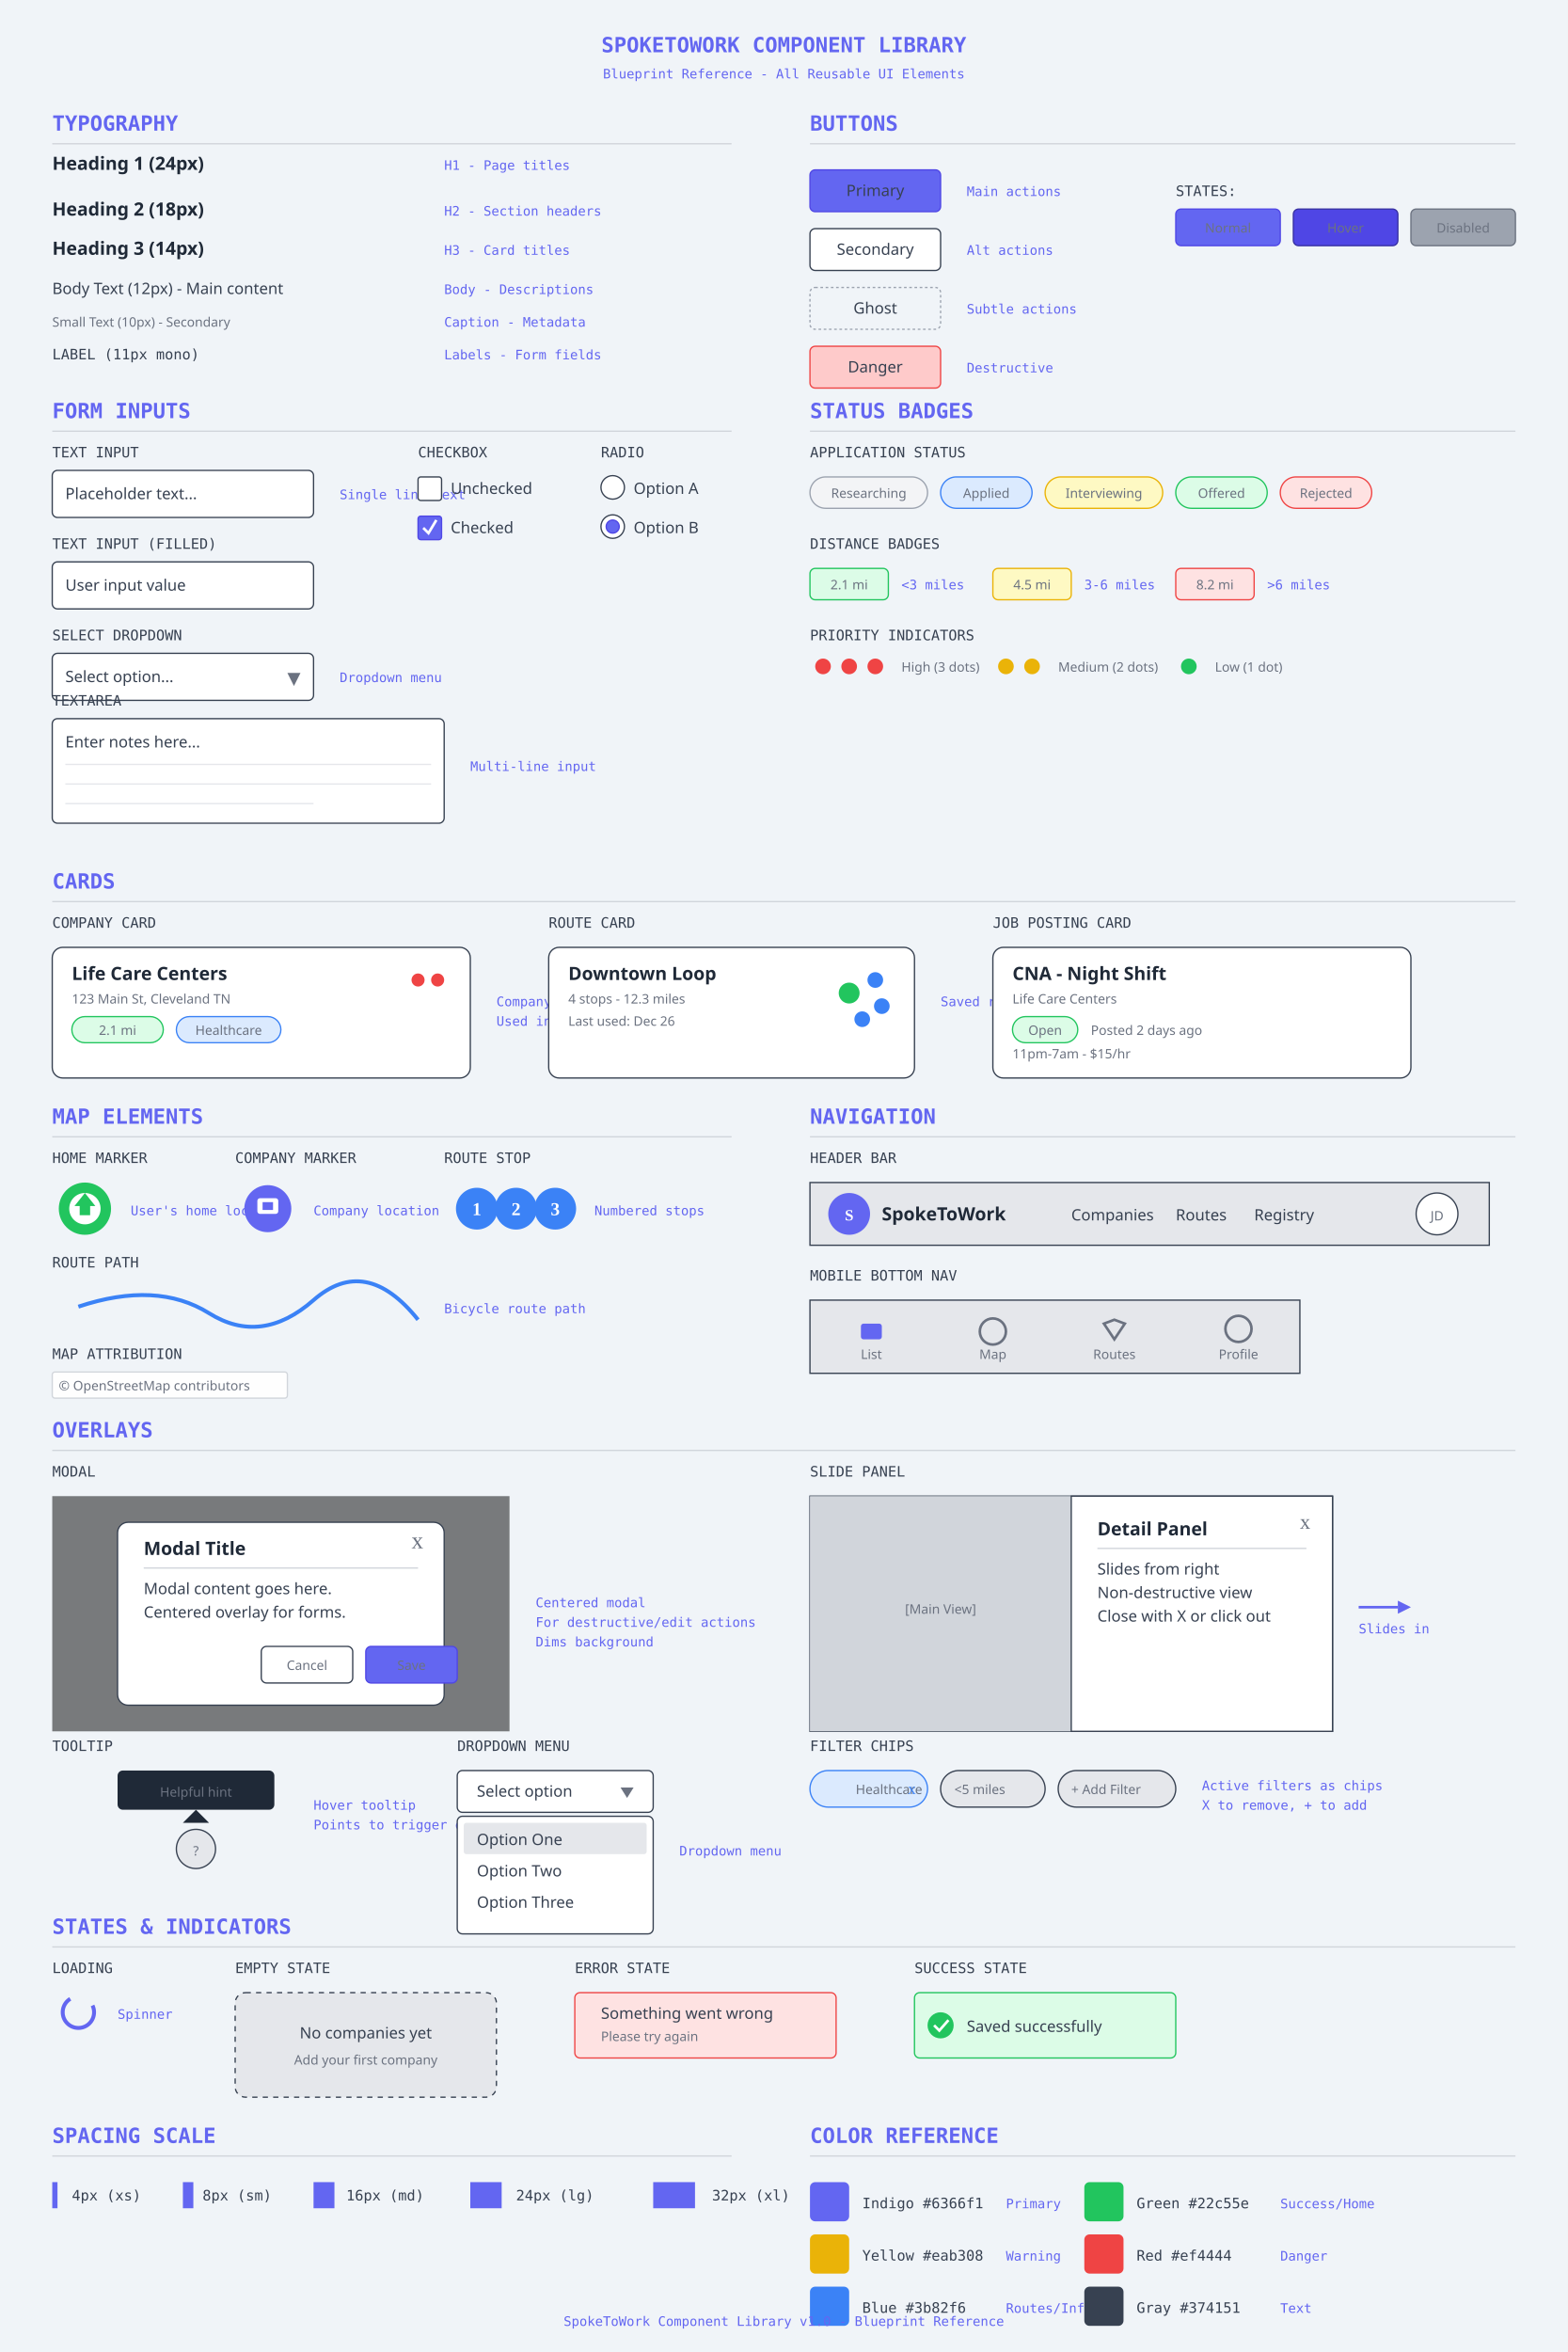
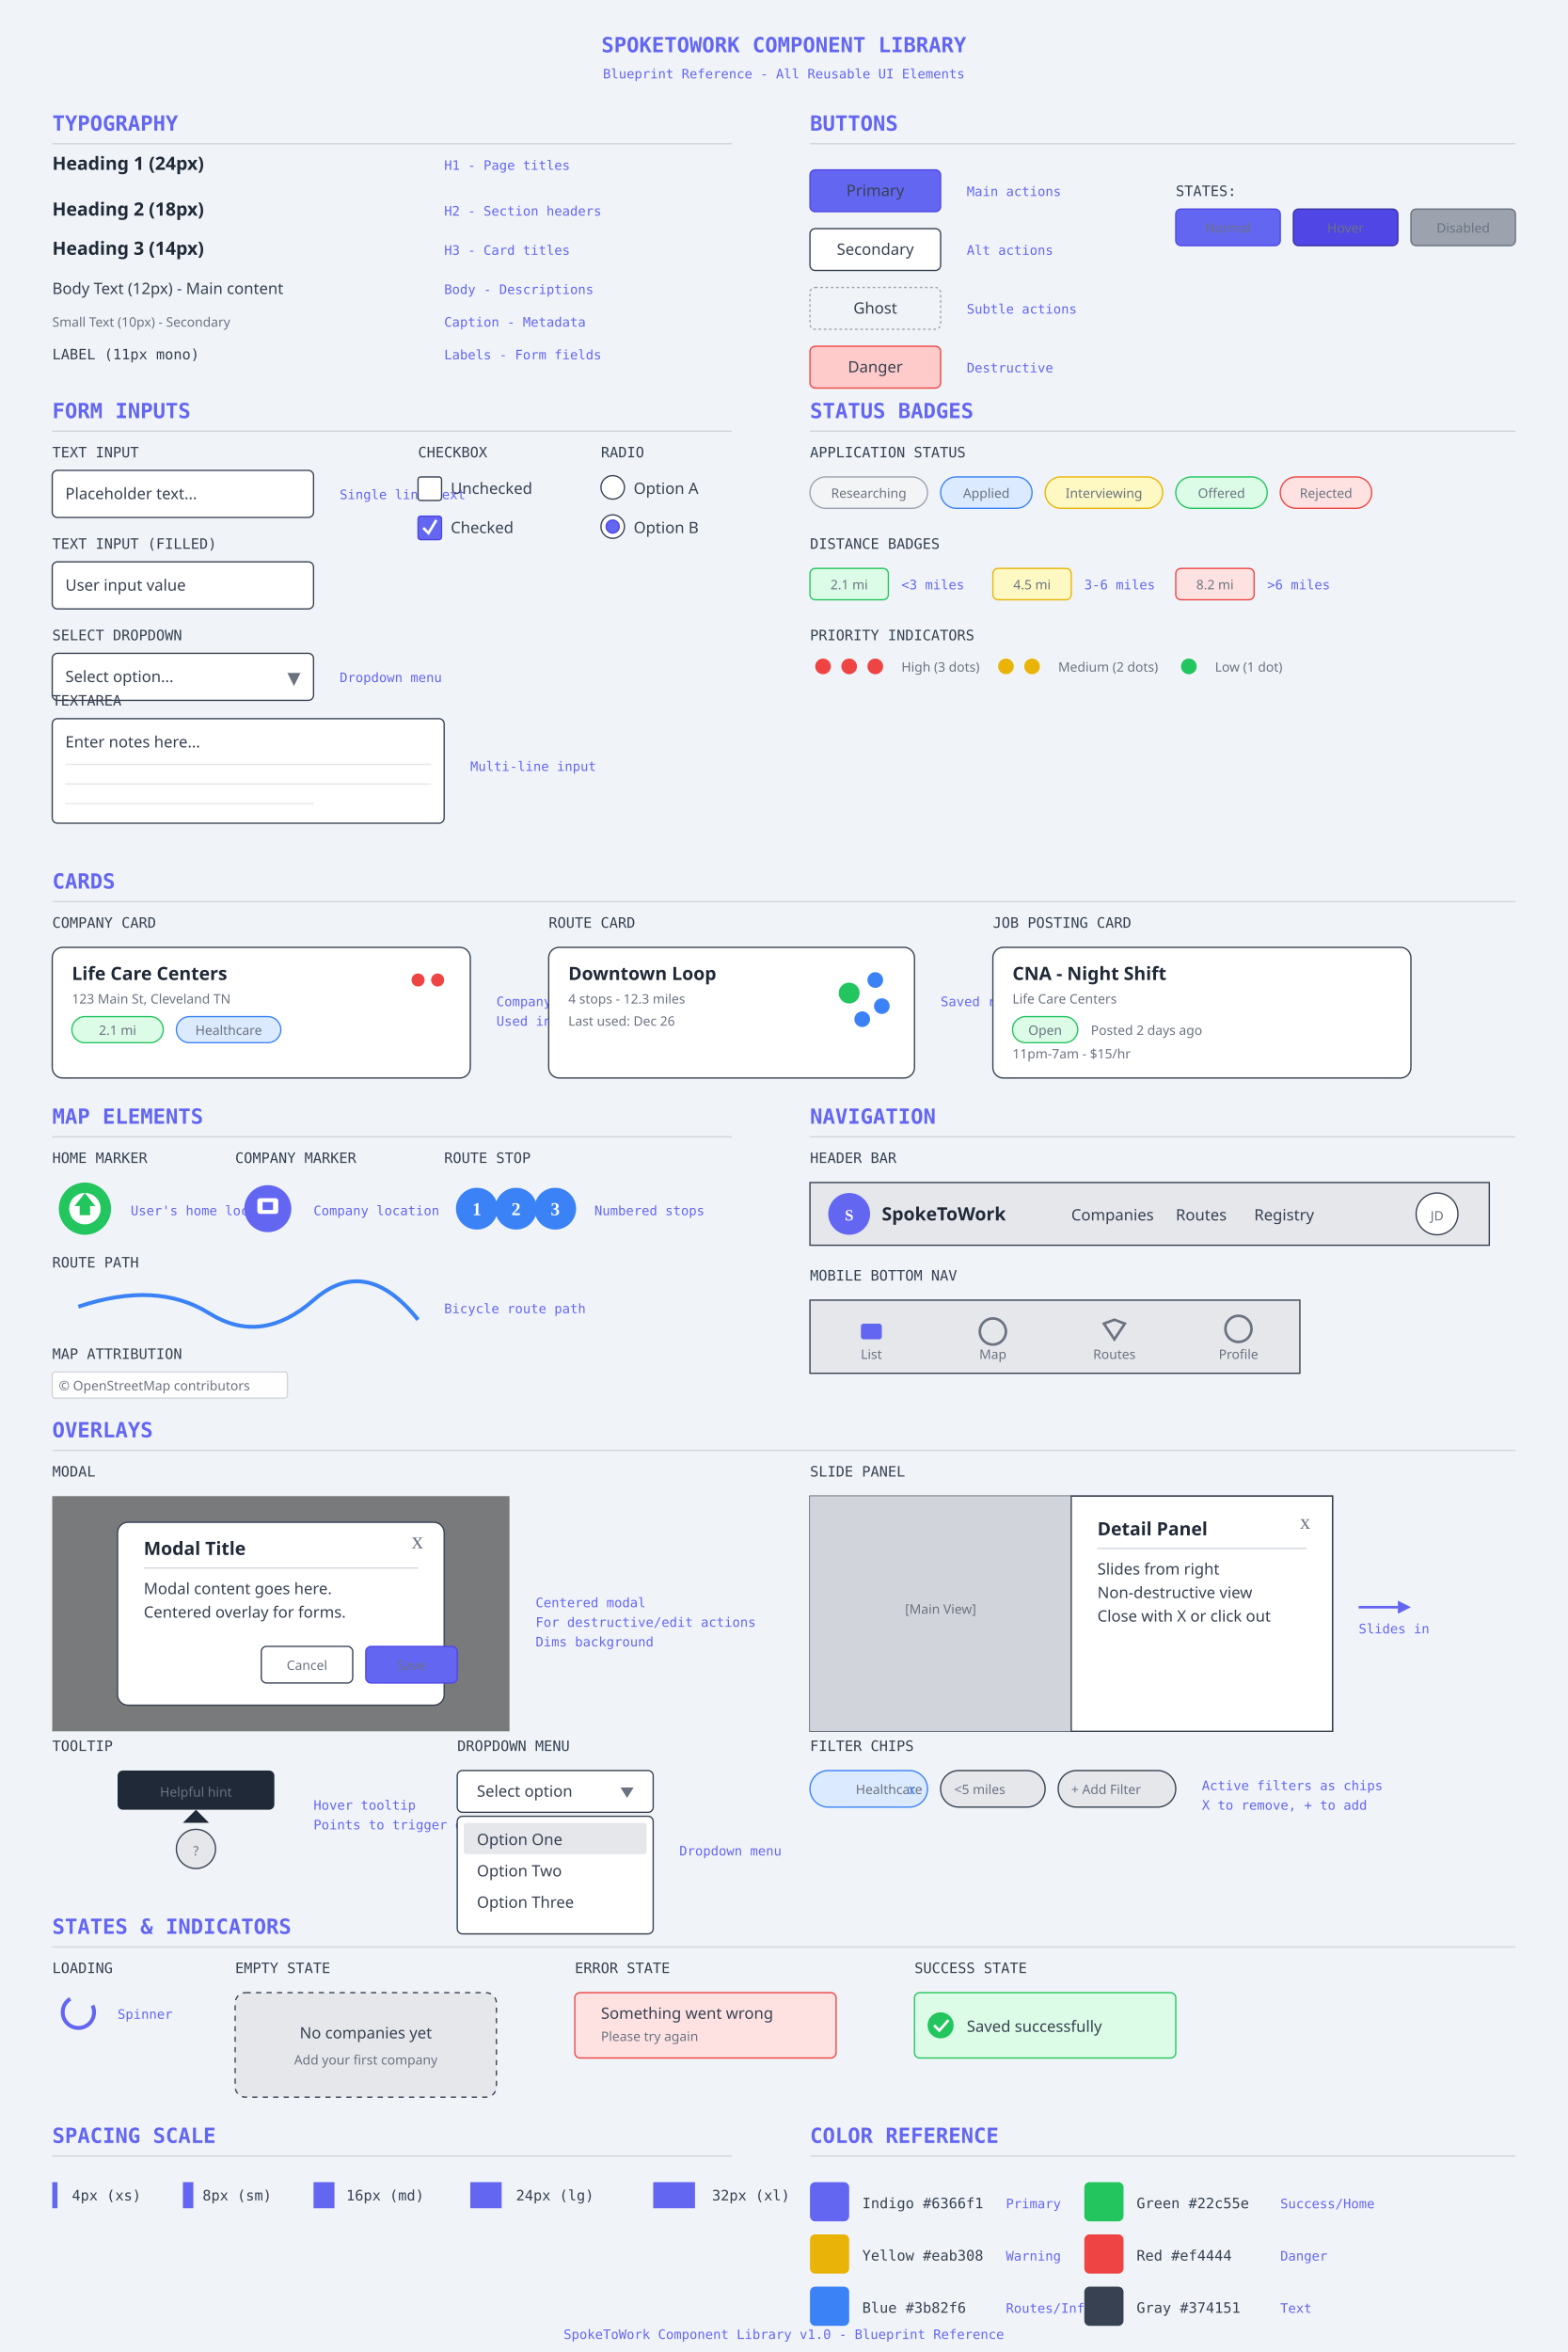
<svg xmlns="http://www.w3.org/2000/svg" viewBox="0 0 1200 1800" width="1200" height="1800">
  <defs>
    <style>
      .bg { fill: #f0f4f8; }
      .frame { fill: none; stroke: #374151; stroke-width: 1; }
      .fill-light { fill: #e5e7eb; stroke: #374151; stroke-width: 1; }
      .fill-white { fill: #ffffff; stroke: #374151; stroke-width: 1; }
      .annotation { fill: #6366f1; font-family: monospace; font-size: 10px; }
      .label { fill: #374151; font-family: monospace; font-size: 11px; }
      .heading { fill: #1f2937; font-family: system-ui, sans-serif; font-size: 14px; font-weight: bold; }
      .section-title { fill: #6366f1; font-family: monospace; font-size: 16px; font-weight: bold; }
      .text-sm { fill: #6b7280; font-family: system-ui, sans-serif; font-size: 10px; }
      .text-md { fill: #374151; font-family: system-ui, sans-serif; font-size: 12px; }
      .btn-primary { fill: #6366f1; stroke: #4f46e5; }
      .btn-secondary { fill: #ffffff; stroke: #374151; }
      .btn-ghost { fill: none; stroke: #9ca3af; stroke-dasharray: 2,2; }
      .btn-danger { fill: #fecaca; stroke: #ef4444; }
      .badge-green { fill: #dcfce7; stroke: #22c55e; }
      .badge-yellow { fill: #fef9c3; stroke: #eab308; }
      .badge-red { fill: #fee2e2; stroke: #ef4444; }
      .badge-blue { fill: #dbeafe; stroke: #3b82f6; }
      .badge-gray { fill: #f3f4f6; stroke: #9ca3af; }
      .marker-home { fill: #22c55e; }
      .marker-company { fill: #6366f1; }
      .marker-stop { fill: #3b82f6; }
      .route-line { stroke: #3b82f6; stroke-width: 3; fill: none; }
      .divider { stroke: #d1d5db; stroke-width: 1; }
    </style>
  </defs>
  <rect class="bg" width="1200" height="1800" />
  <text x="600" y="40" text-anchor="middle" class="section-title" font-size="24">SPOKETOWORK COMPONENT LIBRARY</text>
  <text x="600" y="60" text-anchor="middle" class="annotation">Blueprint Reference - All Reusable UI Elements</text>
  <text x="40" y="100" class="section-title">TYPOGRAPHY</text>
  <line x1="40" y1="110" x2="560" y2="110" class="divider" />
  <g transform="translate(40, 130)">
    <text x="0" y="0" class="heading" font-size="24">Heading 1 (24px)</text>
    <text x="300" y="0" class="annotation">H1 - Page titles</text>
    <text x="0" y="35" class="heading" font-size="18">Heading 2 (18px)</text>
    <text x="300" y="35" class="annotation">H2 - Section headers</text>
    <text x="0" y="65" class="heading" font-size="14">Heading 3 (14px)</text>
    <text x="300" y="65" class="annotation">H3 - Card titles</text>
    <text x="0" y="95" class="text-md">Body Text (12px) - Main content</text>
    <text x="300" y="95" class="annotation">Body - Descriptions</text>
    <text x="0" y="120" class="text-sm">Small Text (10px) - Secondary</text>
    <text x="300" y="120" class="annotation">Caption - Metadata</text>
    <text x="0" y="145" class="label">LABEL (11px mono)</text>
    <text x="300" y="145" class="annotation">Labels - Form fields</text>
  </g>
  <text x="620" y="100" class="section-title">BUTTONS</text>
  <line x1="620" y1="110" x2="1160" y2="110" class="divider" />
  <g transform="translate(620, 130)">
    <rect x="0" y="0" width="100" height="32" rx="4" class="btn-primary" />
    <text x="50" y="20" text-anchor="middle" fill="white" class="text-md">Primary</text>
    <text x="120" y="20" class="annotation">Main actions</text>
    <rect x="0" y="45" width="100" height="32" rx="4" class="btn-secondary" />
    <text x="50" y="65" text-anchor="middle" class="text-md">Secondary</text>
    <text x="120" y="65" class="annotation">Alt actions</text>
    <rect x="0" y="90" width="100" height="32" rx="4" class="btn-ghost" />
    <text x="50" y="110" text-anchor="middle" fill="#6b7280" class="text-md">Ghost</text>
    <text x="120" y="110" class="annotation">Subtle actions</text>
    <rect x="0" y="135" width="100" height="32" rx="4" class="btn-danger" />
    <text x="50" y="155" text-anchor="middle" fill="#dc2626" class="text-md">Danger</text>
    <text x="120" y="155" class="annotation">Destructive</text>
    <text x="280" y="20" class="label">STATES:</text>
    <rect x="280" y="30" width="80" height="28" rx="4" class="btn-primary" />
    <text x="320" y="48" text-anchor="middle" fill="white" class="text-sm">Normal</text>
    <rect x="370" y="30" width="80" height="28" rx="4" fill="#4f46e5" stroke="#3730a3" />
    <text x="410" y="48" text-anchor="middle" fill="white" class="text-sm">Hover</text>
    <rect x="460" y="30" width="80" height="28" rx="4" fill="#9ca3af" stroke="#6b7280" />
    <text x="500" y="48" text-anchor="middle" fill="white" class="text-sm">Disabled</text>
  </g>
  <text x="40" y="320" class="section-title">FORM INPUTS</text>
  <line x1="40" y1="330" x2="560" y2="330" class="divider" />
  <g transform="translate(40, 350)">
    <text x="0" y="0" class="label">TEXT INPUT</text>
    <rect x="0" y="10" width="200" height="36" rx="4" class="fill-white" />
    <text x="10" y="32" class="text-md" fill="#9ca3af">Placeholder text...</text>
    <text x="220" y="32" class="annotation">Single line text</text>
    <text x="0" y="70" class="label">TEXT INPUT (FILLED)</text>
    <rect x="0" y="80" width="200" height="36" rx="4" class="fill-white" />
    <text x="10" y="102" class="text-md">User input value</text>
    <text x="0" y="140" class="label">SELECT DROPDOWN</text>
    <rect x="0" y="150" width="200" height="36" rx="4" class="fill-white" />
    <text x="10" y="172" class="text-md">Select option...</text>
    <polygon points="180,165 190,165 185,175" fill="#6b7280" />
    <text x="220" y="172" class="annotation">Dropdown menu</text>
    <text x="280" y="0" class="label">CHECKBOX</text>
    <rect x="280" y="15" width="18" height="18" rx="2" class="fill-white" />
    <text x="305" y="28" class="text-md">Unchecked</text>
    <rect x="280" y="45" width="18" height="18" rx="2" class="btn-primary" />
    <polyline points="284,54 288,58 294,48" fill="none" stroke="white" stroke-width="2" />
    <text x="305" y="58" class="text-md">Checked</text>
    <text x="420" y="0" class="label">RADIO</text>
    <circle cx="429" cy="23" r="9" class="fill-white" />
    <text x="445" y="28" class="text-md">Option A</text>
    <circle cx="429" cy="53" r="9" class="fill-white" />
    <circle cx="429" cy="53" r="5" class="btn-primary" />
    <text x="445" y="58" class="text-md">Option B</text>
  </g>
  <g transform="translate(40, 540)">
    <text x="0" y="0" class="label">TEXTAREA</text>
    <rect x="0" y="10" width="300" height="80" rx="4" class="fill-white" />
    <text x="10" y="32" class="text-md" fill="#9ca3af">Enter notes here...</text>
    <line x1="10" y1="45" x2="290" y2="45" stroke="#e5e7eb" />
    <line x1="10" y1="60" x2="290" y2="60" stroke="#e5e7eb" />
    <line x1="10" y1="75" x2="200" y2="75" stroke="#e5e7eb" />
    <text x="320" y="50" class="annotation">Multi-line input</text>
  </g>
  <text x="620" y="320" class="section-title">STATUS BADGES</text>
  <line x1="620" y1="330" x2="1160" y2="330" class="divider" />
  <g transform="translate(620, 350)">
    <text x="0" y="0" class="label">APPLICATION STATUS</text>
    <rect x="0" y="15" width="90" height="24" rx="12" class="badge-gray" />
    <text x="45" y="31" text-anchor="middle" class="text-sm">Researching</text>
    <rect x="100" y="15" width="70" height="24" rx="12" class="badge-blue" />
    <text x="135" y="31" text-anchor="middle" class="text-sm">Applied</text>
    <rect x="180" y="15" width="90" height="24" rx="12" class="badge-yellow" />
    <text x="225" y="31" text-anchor="middle" class="text-sm">Interviewing</text>
    <rect x="280" y="15" width="70" height="24" rx="12" class="badge-green" />
    <text x="315" y="31" text-anchor="middle" class="text-sm">Offered</text>
    <rect x="360" y="15" width="70" height="24" rx="12" class="badge-red" />
    <text x="395" y="31" text-anchor="middle" class="text-sm">Rejected</text>
    <text x="0" y="70" class="label">DISTANCE BADGES</text>
    <rect x="0" y="85" width="60" height="24" rx="4" class="badge-green" />
    <text x="30" y="101" text-anchor="middle" class="text-sm">2.1 mi</text>
    <text x="70" y="101" class="annotation">&lt;3 miles</text>
    <rect x="140" y="85" width="60" height="24" rx="4" class="badge-yellow" />
    <text x="170" y="101" text-anchor="middle" class="text-sm">4.5 mi</text>
    <text x="210" y="101" class="annotation">3-6 miles</text>
    <rect x="280" y="85" width="60" height="24" rx="4" class="badge-red" />
    <text x="310" y="101" text-anchor="middle" class="text-sm">8.2 mi</text>
    <text x="350" y="101" class="annotation">&gt;6 miles</text>
    <text x="0" y="140" class="label">PRIORITY INDICATORS</text>
    <circle cx="10" cy="160" r="6" fill="#ef4444" />
    <circle cx="30" cy="160" r="6" fill="#ef4444" />
    <circle cx="50" cy="160" r="6" fill="#ef4444" />
    <text x="70" y="164" class="text-sm">High (3 dots)</text>
    <circle cx="150" cy="160" r="6" fill="#eab308" />
    <circle cx="170" cy="160" r="6" fill="#eab308" />
    <text x="190" y="164" class="text-sm">Medium (2 dots)</text>
    <circle cx="290" cy="160" r="6" fill="#22c55e" />
    <text x="310" y="164" class="text-sm">Low (1 dot)</text>
  </g>
  <text x="40" y="680" class="section-title">CARDS</text>
  <line x1="40" y1="690" x2="1160" y2="690" class="divider" />
  <g transform="translate(40, 710)">
    <text x="0" y="0" class="label">COMPANY CARD</text>
    <rect x="0" y="15" width="320" height="100" rx="8" class="fill-white" />
    <text x="15" y="40" class="heading">Life Care Centers</text>
    <text x="15" y="58" class="text-sm">123 Main St, Cleveland TN</text>
    <rect x="15" y="68" width="70" height="20" rx="10" class="badge-green" />
    <text x="50" y="82" text-anchor="middle" class="text-sm">2.1 mi</text>
    <rect x="95" y="68" width="80" height="20" rx="10" class="badge-blue" />
    <text x="135" y="82" text-anchor="middle" class="text-sm">Healthcare</text>
    <circle cx="280" cy="40" r="5" fill="#ef4444" />
    <circle cx="295" cy="40" r="5" fill="#ef4444" />
    <text x="340" y="60" class="annotation">Company info card</text>
    <text x="340" y="75" class="annotation">Used in list + registry</text>
  </g>
  <g transform="translate(420, 710)">
    <text x="0" y="0" class="label">ROUTE CARD</text>
    <rect x="0" y="15" width="280" height="100" rx="8" class="fill-white" />
    <text x="15" y="40" class="heading">Downtown Loop</text>
    <text x="15" y="58" class="text-sm">4 stops - 12.3 miles</text>
    <text x="15" y="75" class="text-sm" fill="#6b7280">Last used: Dec 26</text>
    <circle cx="230" cy="50" r="8" fill="#22c55e" />
    <circle cx="250" cy="40" r="6" class="marker-stop" />
    <circle cx="255" cy="60" r="6" class="marker-stop" />
    <circle cx="240" cy="70" r="6" class="marker-stop" />
    <text x="300" y="60" class="annotation">Saved route card</text>
  </g>
  <g transform="translate(760, 710)">
    <text x="0" y="0" class="label">JOB POSTING CARD</text>
    <rect x="0" y="15" width="320" height="100" rx="8" class="fill-white" />
    <text x="15" y="40" class="heading">CNA - Night Shift</text>
    <text x="15" y="58" class="text-sm">Life Care Centers</text>
    <rect x="15" y="68" width="50" height="20" rx="10" class="badge-green" />
    <text x="40" y="82" text-anchor="middle" class="text-sm">Open</text>
    <text x="75" y="82" class="text-sm" fill="#6b7280">Posted 2 days ago</text>
    <text x="15" y="100" class="text-sm">11pm-7am - $15/hr</text>
  </g>
  <text x="40" y="860" class="section-title">MAP ELEMENTS</text>
  <line x1="40" y1="870" x2="560" y2="870" class="divider" />
  <g transform="translate(40, 890)">
    <text x="0" y="0" class="label">HOME MARKER</text>
    <circle cx="25" cy="35" r="20" class="marker-home" />
    <circle cx="25" cy="35" r="12" fill="white" />
    <polygon points="25,23 17,33 33,33" fill="#22c55e" />
    <rect x="21" y="32" width="8" height="8" fill="#22c55e" />
    <text x="60" y="40" class="annotation">User's home location</text>
    <text x="140" y="0" class="label">COMPANY MARKER</text>
    <circle cx="165" cy="35" r="18" class="marker-company" />
    <rect x="157" y="27" width="16" height="12" rx="2" fill="white" />
    <rect x="161" y="30" width="8" height="6" fill="#6366f1" />
    <text x="200" y="40" class="annotation">Company location</text>
    <text x="300" y="0" class="label">ROUTE STOP</text>
    <circle cx="325" cy="35" r="16" class="marker-stop" />
    <text x="325" y="40" text-anchor="middle" fill="white" font-size="14" font-weight="bold">1</text>
    <circle cx="355" cy="35" r="16" class="marker-stop" />
    <text x="355" y="40" text-anchor="middle" fill="white" font-size="14" font-weight="bold">2</text>
    <circle cx="385" cy="35" r="16" class="marker-stop" />
    <text x="385" y="40" text-anchor="middle" fill="white" font-size="14" font-weight="bold">3</text>
    <text x="415" y="40" class="annotation">Numbered stops</text>
    <text x="0" y="80" class="label">ROUTE PATH</text>
    <path d="M 20,110 Q 80,90 120,115 T 200,105 T 280,120" class="route-line" />
    <text x="300" y="115" class="annotation">Bicycle route path</text>
    <text x="0" y="150" class="label">MAP ATTRIBUTION</text>
    <rect x="0" y="160" width="180" height="20" rx="2" fill="rgba(255,255,255,0.9)" stroke="#d1d5db" />
    <text x="5" y="174" class="text-sm">© OpenStreetMap contributors</text>
  </g>
  <text x="620" y="860" class="section-title">NAVIGATION</text>
  <line x1="620" y1="870" x2="1160" y2="870" class="divider" />
  <g transform="translate(620, 890)">
    <text x="0" y="0" class="label">HEADER BAR</text>
    <rect x="0" y="15" width="520" height="48" rx="0" class="fill-light" />
    <circle cx="30" cy="39" r="16" fill="#6366f1" />
    <text x="30" y="44" text-anchor="middle" fill="white" font-size="12" font-weight="bold">S</text>
    <text x="55" y="44" class="heading">SpokeToWork</text>
    <text x="200" y="44" class="text-md">Companies</text>
    <text x="280" y="44" class="text-md">Routes</text>
    <text x="340" y="44" class="text-md">Registry</text>
    <circle cx="480" cy="39" r="16" class="fill-white" />
    <text x="480" y="44" text-anchor="middle" class="text-sm">JD</text>
    <text x="0" y="90" class="label">MOBILE BOTTOM NAV</text>
    <rect x="0" y="105" width="375" height="56" rx="0" class="fill-light" />
    <g transform="translate(47, 115)">
      <rect x="-20" y="0" width="40" height="40" rx="4" fill="none" />
      <rect x="-8" y="8" width="16" height="12" rx="2" fill="#6366f1" />
      <text x="0" y="35" text-anchor="middle" class="text-sm" fill="#6366f1">List</text>
    </g>
    <g transform="translate(140, 115)">
      <circle cx="0" cy="14" r="10" fill="none" stroke="#6b7280" stroke-width="2" />
      <text x="0" y="35" text-anchor="middle" class="text-sm" fill="#6b7280">Map</text>
    </g>
    <g transform="translate(233, 115)">
      <path d="M-8,8 L0,20 L8,8 L0,5 Z" fill="none" stroke="#6b7280" stroke-width="2" />
      <text x="0" y="35" text-anchor="middle" class="text-sm" fill="#6b7280">Routes</text>
    </g>
    <g transform="translate(328, 115)">
      <circle cx="0" cy="12" r="10" fill="none" stroke="#6b7280" stroke-width="2" />
      <text x="0" y="35" text-anchor="middle" class="text-sm" fill="#6b7280">Profile</text>
    </g>
  </g>
  <text x="40" y="1100" class="section-title">OVERLAYS</text>
  <line x1="40" y1="1110" x2="1160" y2="1110" class="divider" />
  <g transform="translate(40, 1130)">
    <text x="0" y="0" class="label">MODAL</text>
    <rect x="0" y="15" width="350" height="180" rx="0" fill="rgba(0,0,0,0.5)" />
    <rect x="50" y="35" width="250" height="140" rx="8" class="fill-white" />
    <text x="70" y="60" class="heading">Modal Title</text>
    <line x1="70" y1="70" x2="280" y2="70" class="divider" />
    <text x="70" y="90" class="text-md">Modal content goes here.</text>
    <text x="70" y="108" class="text-md">Centered overlay for forms.</text>
    <rect x="160" y="130" width="70" height="28" rx="4" class="btn-secondary" />
    <text x="195" y="148" text-anchor="middle" class="text-sm">Cancel</text>
    <rect x="240" y="130" width="70" height="28" rx="4" class="btn-primary" />
    <text x="275" y="148" text-anchor="middle" fill="white" class="text-sm">Save</text>
    <text x="275" y="55" fill="#6b7280" font-size="18">x</text>
    <text x="370" y="100" class="annotation">Centered modal</text>
    <text x="370" y="115" class="annotation">For destructive/edit actions</text>
    <text x="370" y="130" class="annotation">Dims background</text>
  </g>
  <g transform="translate(620, 1130)">
    <text x="0" y="0" class="label">SLIDE PANEL</text>
    <rect x="0" y="15" width="400" height="180" rx="0" class="fill-light" />
    <rect x="0" y="15" width="200" height="180" fill="#d1d5db" />
    <text x="100" y="105" text-anchor="middle" class="text-sm" fill="#6b7280">[Main View]</text>
    <rect x="200" y="15" width="200" height="180" rx="0" class="fill-white" />
    <text x="220" y="45" class="heading">Detail Panel</text>
    <line x1="220" y1="55" x2="380" y2="55" class="divider" />
    <text x="220" y="75" class="text-md">Slides from right</text>
    <text x="220" y="93" class="text-md">Non-destructive view</text>
    <text x="220" y="111" class="text-md">Close with X or click out</text>
    <text x="375" y="40" fill="#6b7280" font-size="16">x</text>
    <path d="M 420,100 L 450,100" stroke="#6366f1" stroke-width="2" fill="none" />
    <polygon points="450,95 460,100 450,105" fill="#6366f1" />
    <text x="420" y="120" class="annotation">Slides in</text>
  </g>
  <g transform="translate(40, 1340)">
    <text x="0" y="0" class="label">TOOLTIP</text>
    <rect x="50" y="15" width="120" height="30" rx="4" fill="#1f2937" />
    <polygon points="110,45 100,55 120,55" fill="#1f2937" />
    <text x="110" y="35" text-anchor="middle" fill="white" class="text-sm">Helpful hint</text>
    <circle cx="110" cy="75" r="15" class="fill-light" />
    <text x="110" y="80" text-anchor="middle" class="text-sm">?</text>
    <text x="200" y="45" class="annotation">Hover tooltip</text>
    <text x="200" y="60" class="annotation">Points to trigger element</text>
  </g>
  <g transform="translate(350, 1340)">
    <text x="0" y="0" class="label">DROPDOWN MENU</text>
    <rect x="0" y="15" width="150" height="32" rx="4" class="fill-white" />
    <text x="15" y="35" class="text-md">Select option</text>
    <polygon points="125,28 135,28 130,36" fill="#6b7280" />
    <rect x="0" y="50" width="150" height="90" rx="4" class="fill-white" />
    <rect x="5" y="55" width="140" height="24" rx="2" fill="#e5e7eb" />
    <text x="15" y="72" class="text-md">Option One</text>
    <text x="15" y="96" class="text-md">Option Two</text>
    <text x="15" y="120" class="text-md">Option Three</text>
    <text x="170" y="80" class="annotation">Dropdown menu</text>
  </g>
  <g transform="translate(620, 1340)">
    <text x="0" y="0" class="label">FILTER CHIPS</text>
    <rect x="0" y="15" width="90" height="28" rx="14" class="badge-blue" />
    <text x="35" y="33" class="text-sm">Healthcare</text>
    <text x="75" y="33" fill="#3b82f6" font-size="12">x</text>
    <rect x="100" y="15" width="80" height="28" rx="14" class="fill-light" />
    <text x="130" y="33" text-anchor="middle" class="text-sm">&lt;5 miles</text>
    <rect x="190" y="15" width="90" height="28" rx="14" class="fill-light" />
    <text x="200" y="33" class="text-sm">+ Add Filter</text>
    <text x="300" y="30" class="annotation">Active filters as chips</text>
    <text x="300" y="45" class="annotation">X to remove, + to add</text>
  </g>
  <text x="40" y="1480" class="section-title">STATES &amp; INDICATORS</text>
  <line x1="40" y1="1490" x2="1160" y2="1490" class="divider" />
  <g transform="translate(40, 1510)">
    <text x="0" y="0" class="label">LOADING</text>
    <circle cx="20" cy="30" r="12" fill="none" stroke="#6366f1" stroke-width="3" stroke-dasharray="50,20" />
    <text x="50" y="35" class="annotation">Spinner</text>
    <text x="140" y="0" class="label">EMPTY STATE</text>
    <rect x="140" y="15" width="200" height="80" rx="8" class="fill-light" stroke-dasharray="4,4" />
    <text x="240" y="50" text-anchor="middle" class="text-md" fill="#6b7280">No companies yet</text>
    <text x="240" y="70" text-anchor="middle" class="text-sm" fill="#6b7280">Add your first company</text>
    <text x="400" y="0" class="label">ERROR STATE</text>
    <rect x="400" y="15" width="200" height="50" rx="4" class="badge-red" />
    <text x="420" y="35" fill="#dc2626" class="text-md">Something went wrong</text>
    <text x="420" y="52" class="text-sm" fill="#dc2626">Please try again</text>
    <text x="660" y="0" class="label">SUCCESS STATE</text>
    <rect x="660" y="15" width="200" height="50" rx="4" class="badge-green" />
    <circle cx="680" cy="40" r="10" fill="#22c55e" />
    <polyline points="675,40 679,44 686,36" fill="none" stroke="white" stroke-width="2" />
    <text x="700" y="45" fill="#166534" class="text-md">Saved successfully</text>
  </g>
  <text x="40" y="1640" class="section-title">SPACING SCALE</text>
  <line x1="40" y1="1650" x2="560" y2="1650" class="divider" />
  <g transform="translate(40, 1670)">
    <rect x="0" y="0" width="4" height="20" fill="#6366f1" />
    <text x="15" y="14" class="label">4px (xs)</text>
    <rect x="100" y="0" width="8" height="20" fill="#6366f1" />
    <text x="115" y="14" class="label">8px (sm)</text>
    <rect x="200" y="0" width="16" height="20" fill="#6366f1" />
    <text x="225" y="14" class="label">16px (md)</text>
    <rect x="320" y="0" width="24" height="20" fill="#6366f1" />
    <text x="355" y="14" class="label">24px (lg)</text>
    <rect x="460" y="0" width="32" height="20" fill="#6366f1" />
    <text x="505" y="14" class="label">32px (xl)</text>
  </g>
  <text x="620" y="1640" class="section-title">COLOR REFERENCE</text>
  <line x1="620" y1="1650" x2="1160" y2="1650" class="divider" />
  <g transform="translate(620, 1670)">
    <rect x="0" y="0" width="30" height="30" rx="4" fill="#6366f1" />
    <text x="40" y="20" class="label">Indigo #6366f1</text>
    <text x="150" y="20" class="annotation">Primary</text>
    <rect x="210" y="0" width="30" height="30" rx="4" fill="#22c55e" />
    <text x="250" y="20" class="label">Green #22c55e</text>
    <text x="360" y="20" class="annotation">Success/Home</text>
    <rect x="0" y="40" width="30" height="30" rx="4" fill="#eab308" />
    <text x="40" y="60" class="label">Yellow #eab308</text>
    <text x="150" y="60" class="annotation">Warning</text>
    <rect x="210" y="40" width="30" height="30" rx="4" fill="#ef4444" />
    <text x="250" y="60" class="label">Red #ef4444</text>
    <text x="360" y="60" class="annotation">Danger</text>
    <rect x="0" y="80" width="30" height="30" rx="4" fill="#3b82f6" />
    <text x="40" y="100" class="label">Blue #3b82f6</text>
    <text x="150" y="100" class="annotation">Routes/Info</text>
    <rect x="210" y="80" width="30" height="30" rx="4" fill="#374151" />
    <text x="250" y="100" class="label">Gray #374151</text>
    <text x="360" y="100" class="annotation">Text</text>
  </g>
-   <text x="600" y="1780" text-anchor="middle" class="annotation">SpokeToWork Component Library v1.0 - Blueprint Reference</text>
+   <text x="600" y="1790" text-anchor="middle" class="annotation">SpokeToWork Component Library v1.0 - Blueprint Reference</text>
</svg>
